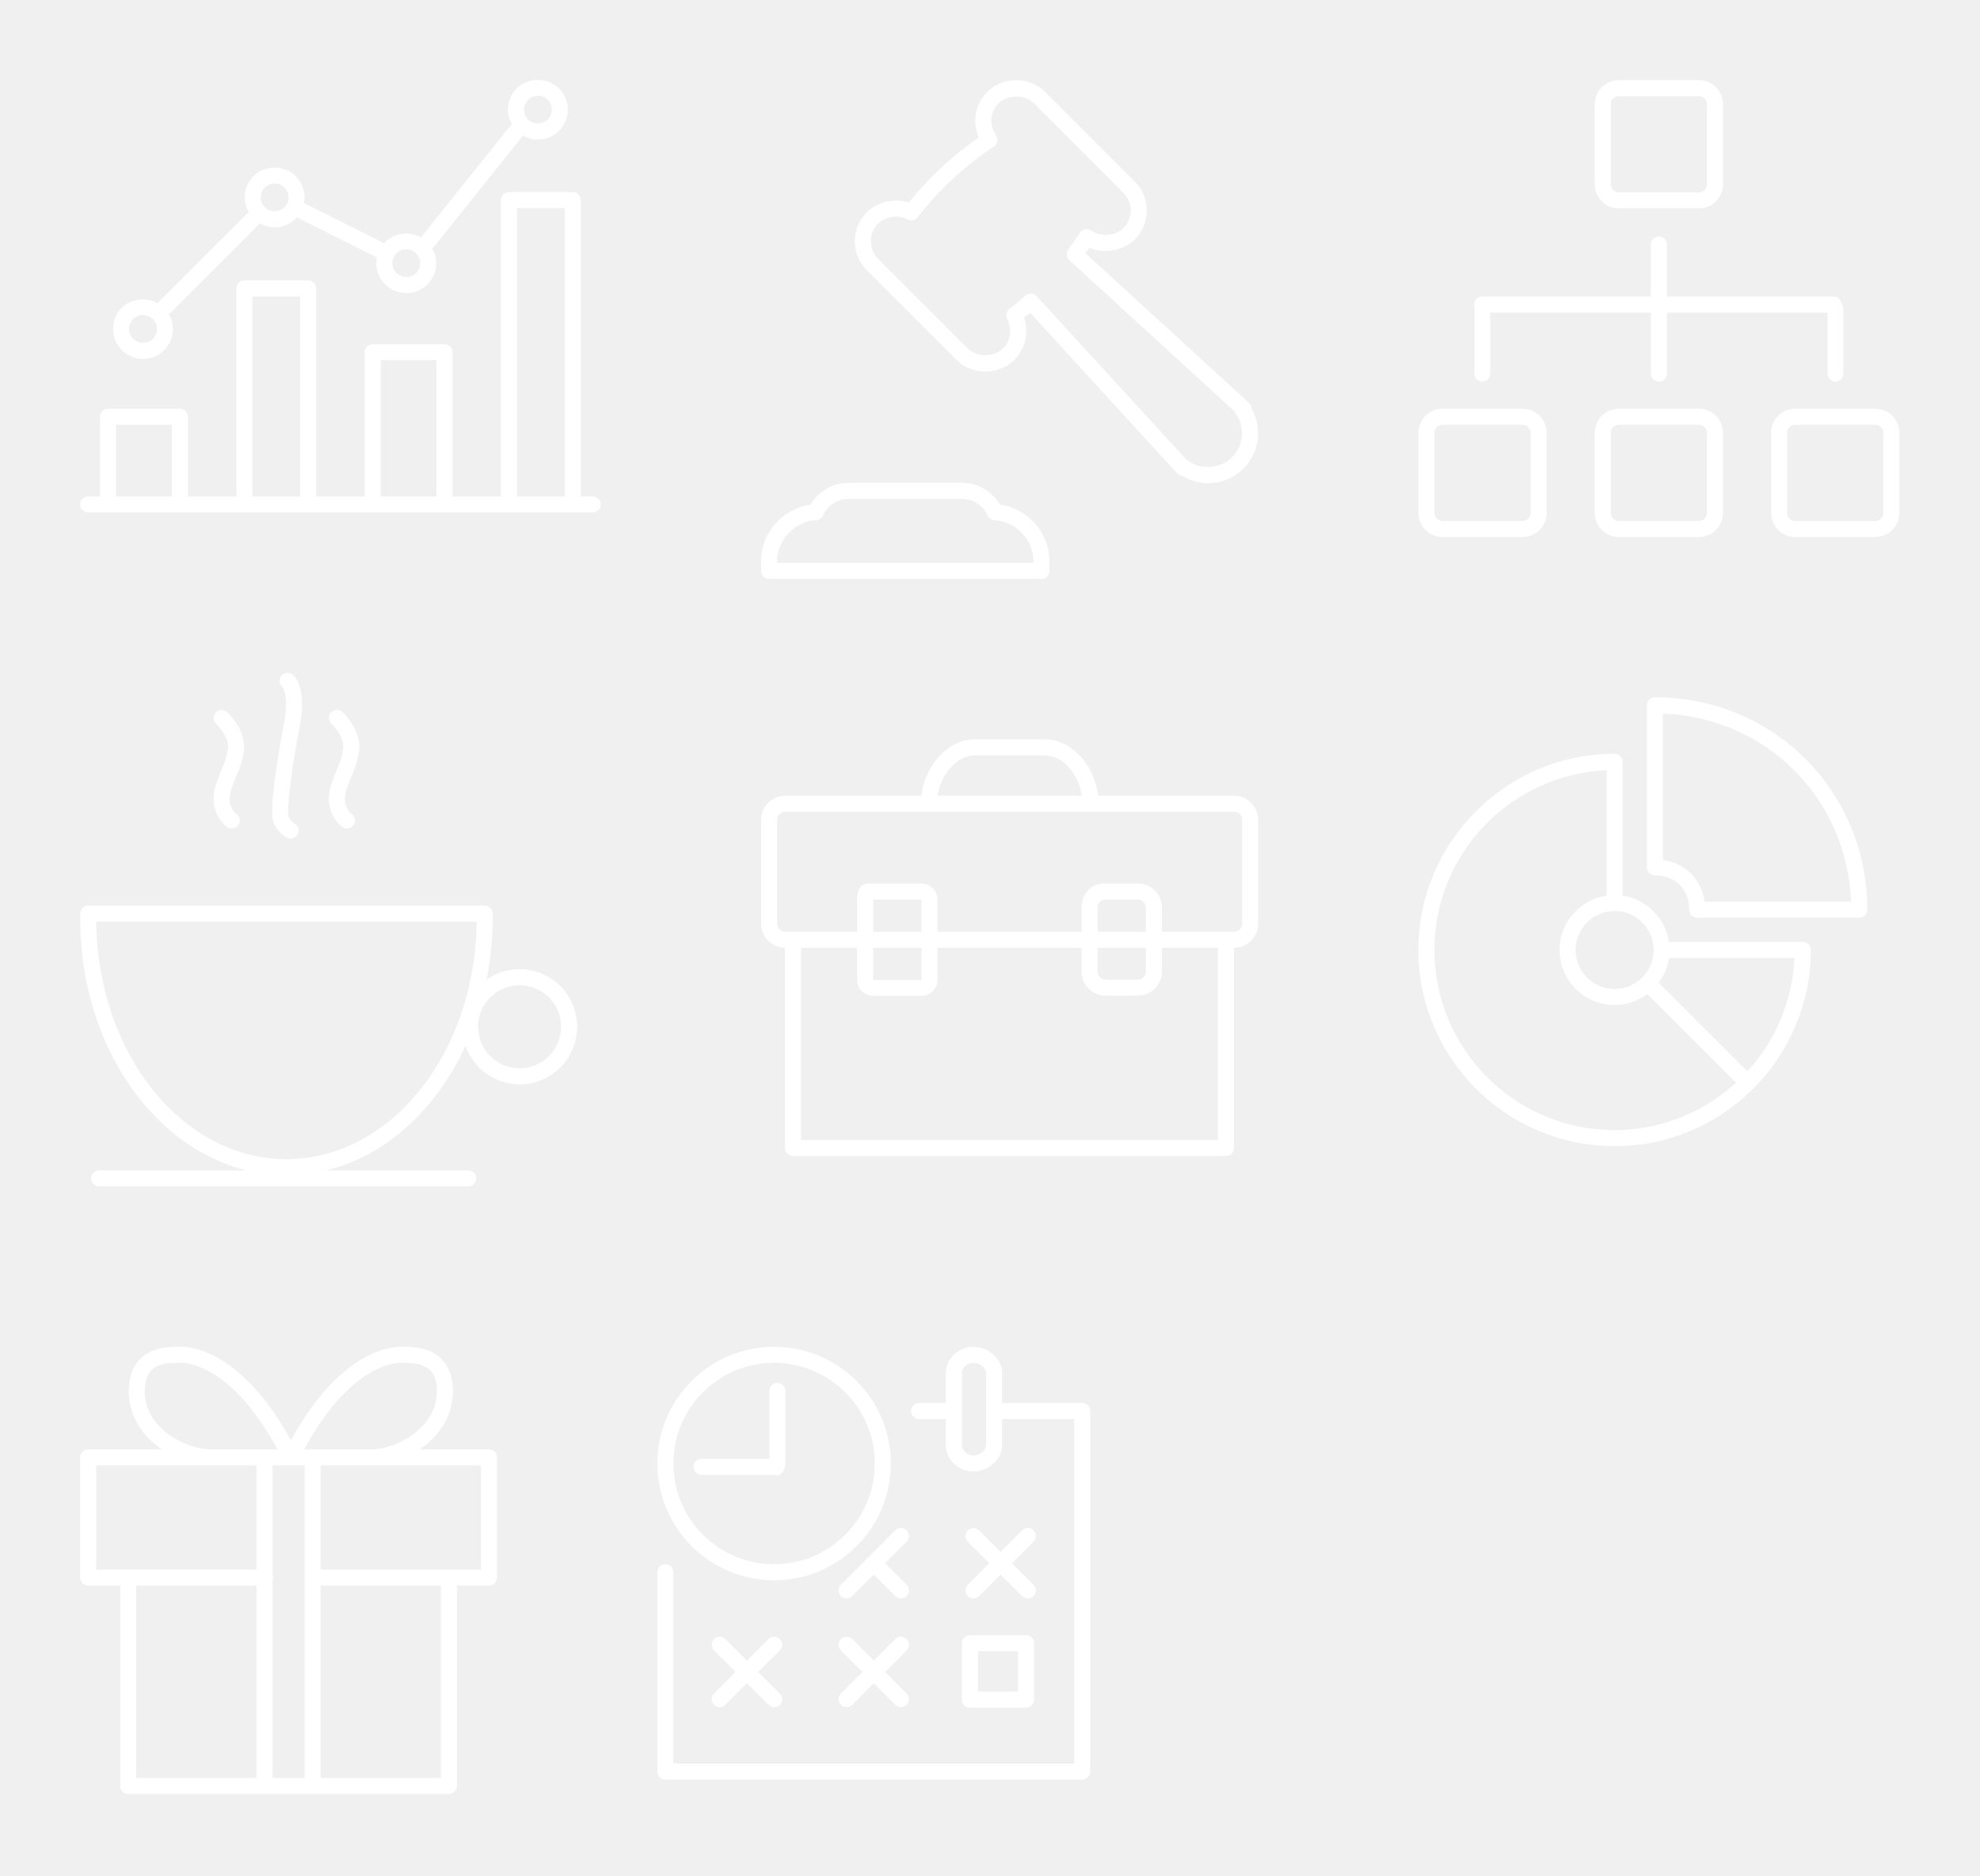
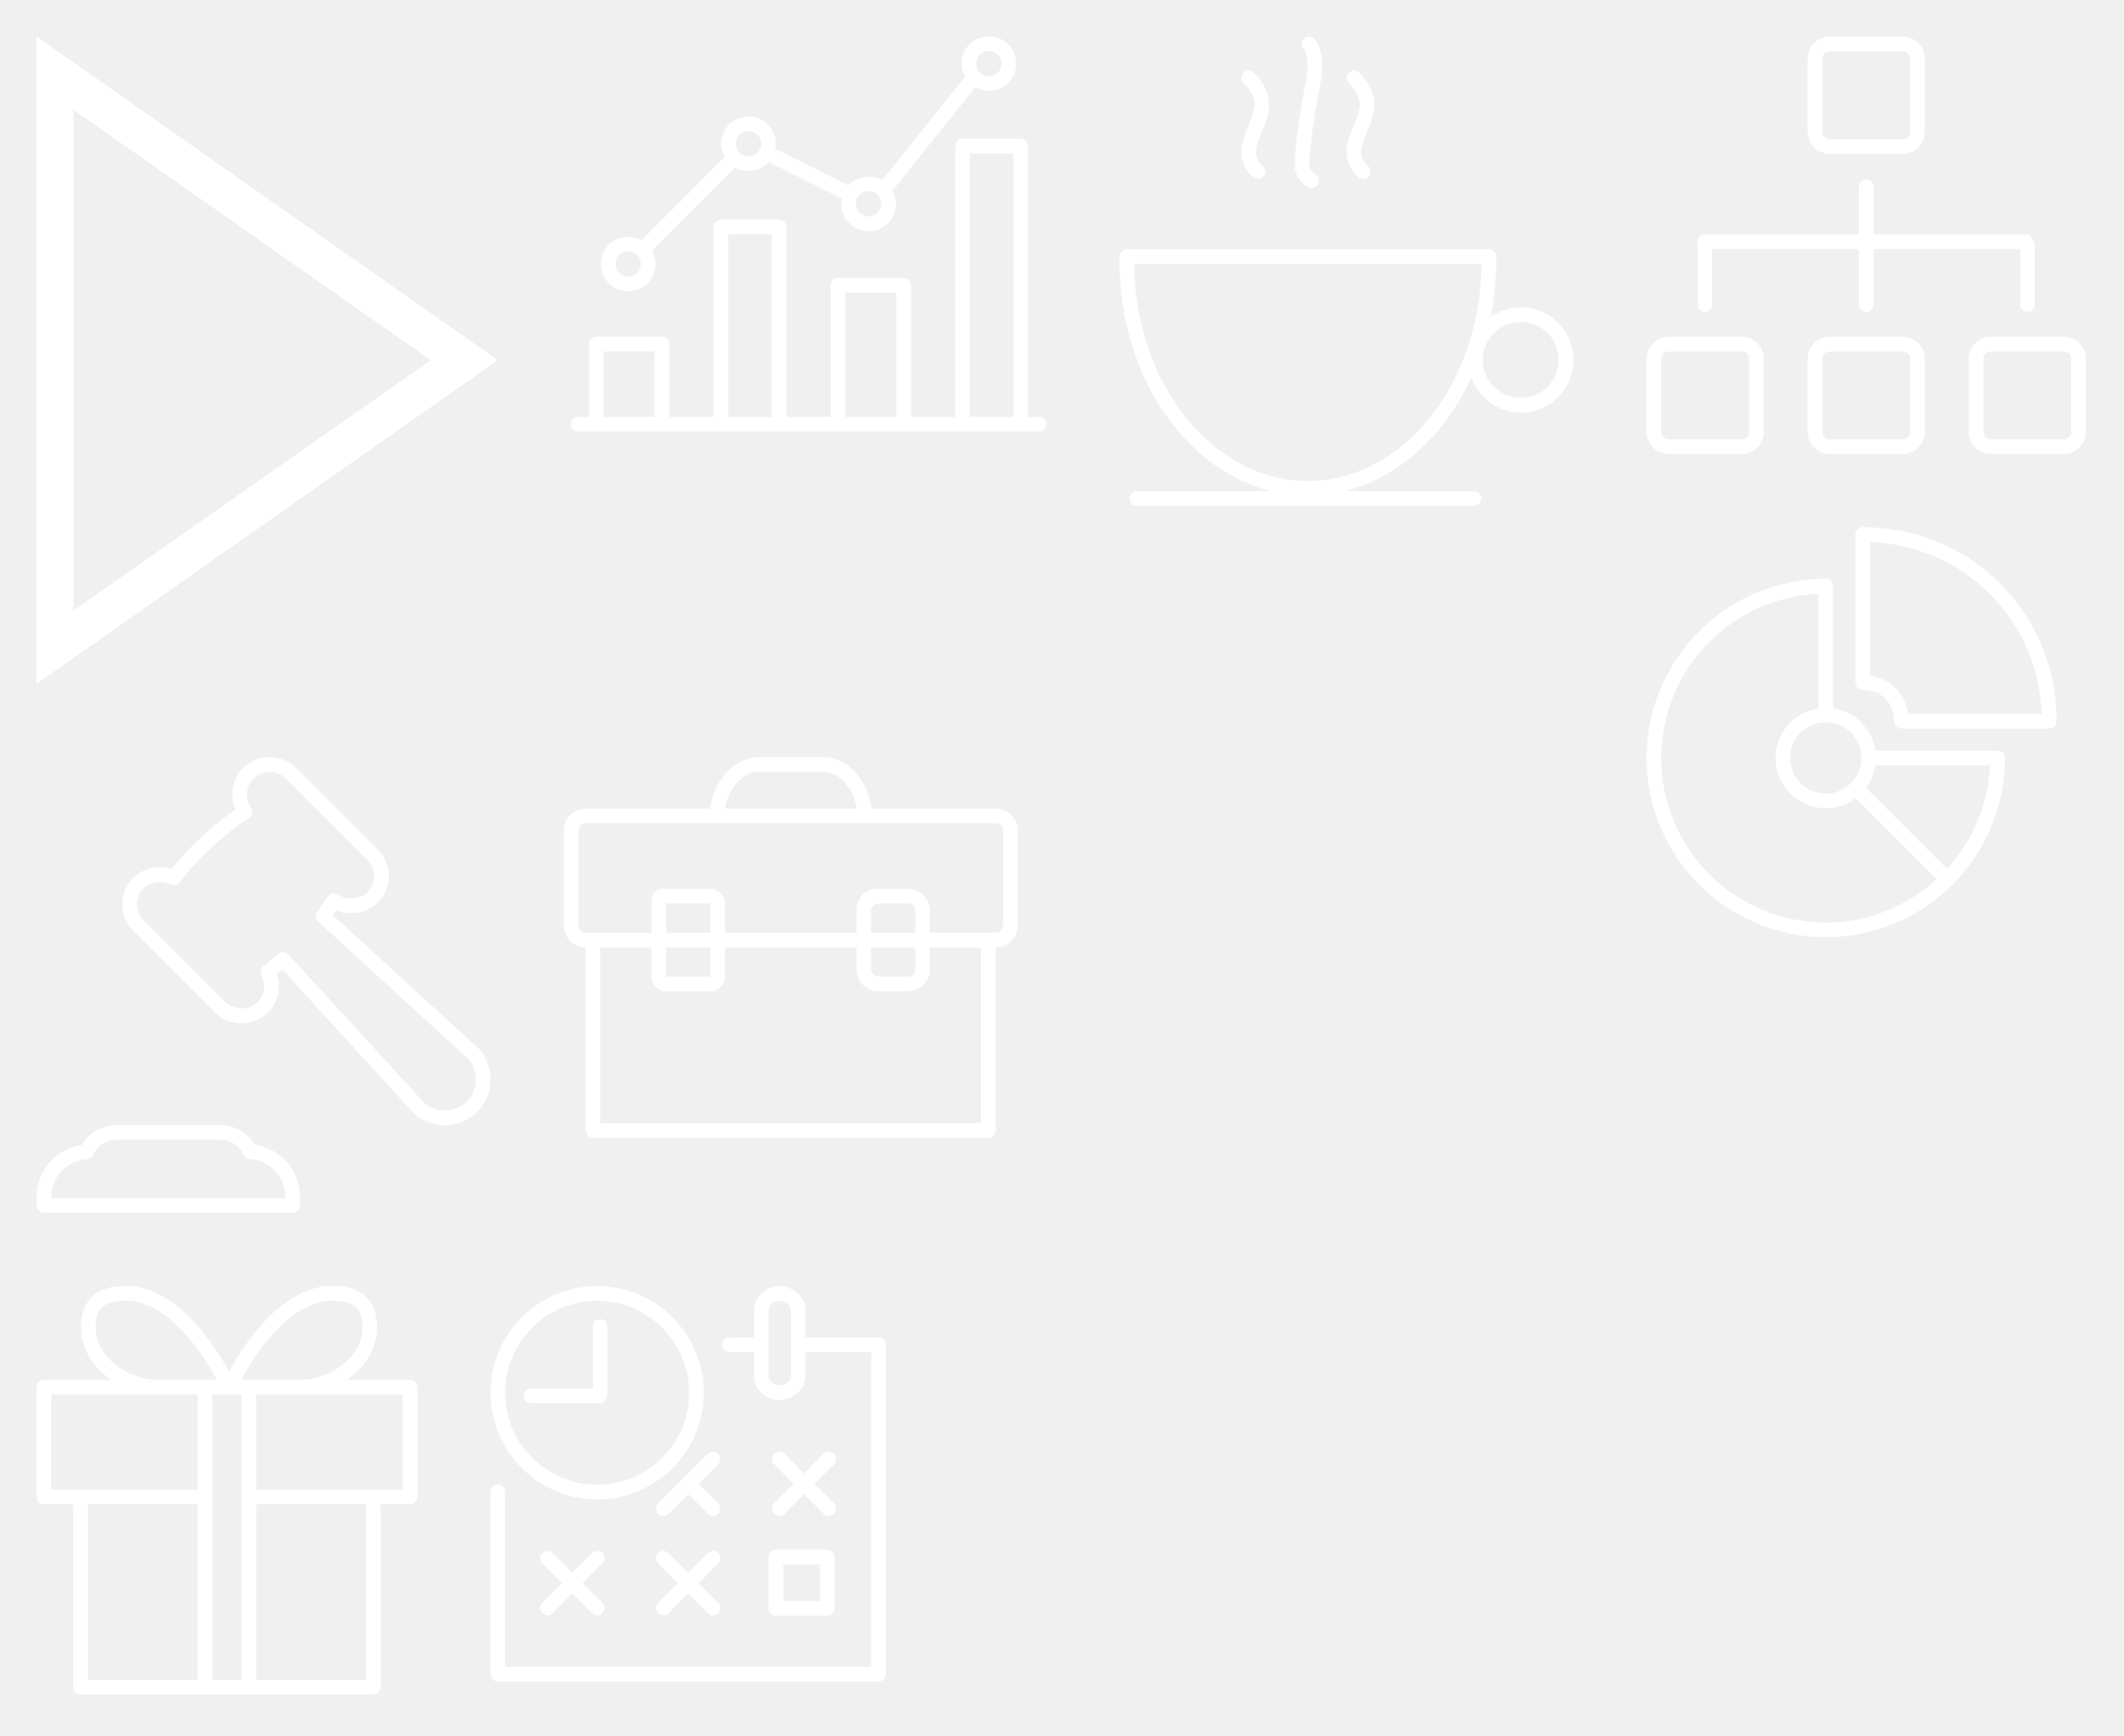
- <svg xmlns="http://www.w3.org/2000/svg" width="247" height="234" viewBox="0 0 247 234">
-   <view id="svg-why--why-01" viewBox="84.94 82.25 82 71.97" />
-   <svg preserveAspectRatio="xMidYMid" width="82" height="71.97" viewBox="-10 -10 82 71.97" x="84.94" y="82.25">
+ <svg xmlns="http://www.w3.org/2000/svg" width="290" height="237" viewBox="0 0 290 237">
+   <view id="svg-why--slider-arrow" viewBox="0 0 72.97 98.41" />
+   <svg preserveAspectRatio="xMidYMid" width="72.97" height="98.41" viewBox="-5 -5 72.97 98.41">
    <defs>
      <style>.acls-1{fill:#fff;fill-rule:evenodd}</style>
    </defs>
-     <path d="M59.012 26h-.015v24.98a1 1 0 0 1-1 1H3.985a1 1 0 0 1-1-1V25.997A3 3 0 0 1 .012 23V10.025c0-1.654 1.346-3 3-3h16.98c.424-3.66 3.244-7.028 6.63-7.028H35.4c3.418 0 6.24 3.343 6.64 7.028H59.01c1.654 0 3 1.346 3 3V23c0 1.654-1.346 3-3 3zM4.985 49.98h52.012V26h-6.99v2.972c0 1.654-1.347 3-3 3H42.98c-1.655 0-3-1.346-3-3V26h-17.97v4.003c0 1.103-.9 2-2 2h-6.026c-1.103 0-2-.897-2-2V26h-7v23.98zM41.982 24h6.024v-3.016a1 1 0 0 0-1-1h-4.024a1 1 0 0 0-1 1V24zm0 2v2.972a1 1 0 0 0 1 1h4.024a1 1 0 0 0 1-1V26h-6.024zm-27.996 0v4.003h6.026V26h-6.026zm6.025-2v-4.016h-6.024V24h6.025zM35.4 1.996h-8.777c-2.257 0-4.204 2.453-4.603 5.028h17.994c-.367-2.606-2.29-5.028-4.614-5.028zm24.612 8.028a1 1 0 0 0-1-1h-56a1 1 0 0 0-1 1V23a1 1 0 0 0 1 1h8.973v-4.016c0-1.103.367-2 1.47-2h6.556c1.103 0 2 .897 2 2V24h17.972v-3.016c0-1.654 1.158-3 2.812-3h4.212c1.654 0 3 1.346 3 3V24h9.006a1 1 0 0 0 1-1V10.025z" class="acls-1" />
+     <path d="M.005 88.39V-.01l62.98 44.2L.004 88.392zM5.02 78.4l48.82-34.207L5.02 9.986V78.4z" class="acls-1" />
  </svg>
-   <view id="svg-why--why-02" viewBox="84.94 0 82 82.25" />
-   <svg preserveAspectRatio="xMidYMid" width="82" height="82.25" viewBox="-10 -10 82 82.25" x="84.94">
+   <view id="svg-why--why-01" viewBox="72 98.41 72 61.97" />
+   <svg preserveAspectRatio="xMidYMid" width="72" height="61.97" viewBox="-5 -5 72 61.97" x="72" y="98.41">
    <defs>
      <style>.bcls-1{fill:#fff;fill-rule:evenodd}</style>
    </defs>
-     <path d="M60.176 48.454a6.185 6.185 0 0 1-4.405 1.824 6.162 6.162 0 0 1-3.208-.89.996.996 0 0 1-.603-.302l-.807-.848-17.588-19.22c-.25.215-.502.424-.754.628.18.53.273 1.087.273 1.65 0 1.362-.53 2.643-1.494 3.606-.924.923-2.237 1.453-3.606 1.453-1.367 0-2.68-.53-3.606-1.455L13.185 23.706a5.104 5.104 0 0 1 0-7.21c1.31-1.315 3.463-1.81 5.246-1.22a41.08 41.08 0 0 1 2.982-3.324 41.4 41.4 0 0 1 5.754-4.804 5.07 5.07 0 0 1 1.052-5.684C29.143.54 30.458.008 31.825.008c1.365 0 2.68.53 3.603 1.452l11.194 11.196a5.062 5.062 0 0 1 1.492 3.605 5.07 5.07 0 0 1-1.492 3.61c-1.416 1.414-3.822 1.846-5.682 1.04-.155.227-.313.452-.475.677L60.84 40.235a1 1 0 0 1 .324.694A6.19 6.19 0 0 1 62 44.05a6.18 6.18 0 0 1-1.824 4.404zm-.93-6.814a1.015 1.015 0 0 1-.133-.275L38.45 22.455a1 1 0 0 1-.12-1.343 35.05 35.05 0 0 0 1.453-2.07 1.002 1.002 0 0 1 1.426-.265c1.13.82 3.006.67 3.998-.322a3.084 3.084 0 0 0 .906-2.194c0-.828-.322-1.606-.906-2.19L34.015 2.875c-1.105-1.1-3.28-1.1-4.383.003a3.118 3.118 0 0 0-.323 4c.16.22.22.5.17.77a.997.997 0 0 1-.44.655c-2.127 1.376-4.276 3.126-6.214 5.063a39.57 39.57 0 0 0-3.292 3.74.997.997 0 0 1-1.267.267c-1.13-.612-2.76-.374-3.667.537a3.1 3.1 0 0 0 0 4.382l11.192 11.194c1.105 1.106 3.28 1.105 4.382 0 .587-.584.91-1.362.91-2.19 0-.52-.13-1.03-.374-1.48a1 1 0 0 1 .265-1.265 39.603 39.603 0 0 0 2.004-1.67 1 1 0 0 1 1.402.07l18.72 20.436c.083.03.162.07.236.123 1.624 1.15 4.004.95 5.424-.47A4.197 4.197 0 0 0 60 44.05c0-.87-.26-1.702-.753-2.41zM29.805 52.962a7.188 7.188 0 0 1 6.174 7.11v1.16a1 1 0 0 1-1 1H1a1 1 0 0 1-1-1v-1.16a7.19 7.19 0 0 1 6.175-7.11 5.493 5.493 0 0 1 4.733-2.718h14.16a5.498 5.498 0 0 1 4.736 2.718zM7.728 54.31a1 1 0 0 1-.855.59A5.187 5.187 0 0 0 2 60.073v.158h31.978v-.157c0-2.74-2.14-5.01-4.873-5.173a.996.996 0 0 1-.854-.59 3.493 3.493 0 0 0-3.18-2.066H10.907c-1.37 0-2.62.81-3.18 2.066z" class="bcls-1" />
+     <path d="M59.012 26h-.015v24.98a1 1 0 0 1-1 1H3.985a1 1 0 0 1-1-1V25.997A3 3 0 0 1 .012 23V10.025c0-1.654 1.346-3 3-3h16.98c.424-3.66 3.244-7.028 6.63-7.028H35.4c3.418 0 6.24 3.343 6.64 7.028H59.01c1.654 0 3 1.346 3 3V23c0 1.654-1.346 3-3 3zM4.985 49.98h52.012V26h-6.99v2.972c0 1.654-1.347 3-3 3H42.98c-1.655 0-3-1.346-3-3V26h-17.97v4.003c0 1.103-.9 2-2 2h-6.026c-1.103 0-2-.897-2-2V26h-7v23.98zM41.982 24h6.024v-3.016a1 1 0 0 0-1-1h-4.024a1 1 0 0 0-1 1V24zm0 2v2.972a1 1 0 0 0 1 1h4.024a1 1 0 0 0 1-1V26h-6.024zm-27.996 0v4.003h6.026V26h-6.026zm6.025-2v-4.016h-6.024V24h6.025zM35.4 1.996h-8.777c-2.257 0-4.204 2.453-4.603 5.028h17.994c-.367-2.606-2.29-5.028-4.614-5.028zm24.612 8.028a1 1 0 0 0-1-1h-56a1 1 0 0 0-1 1V23a1 1 0 0 0 1 1h8.973v-4.016c0-1.103.367-2 1.47-2h6.556c1.103 0 2 .897 2 2V24h17.972v-3.016c0-1.654 1.158-3 2.812-3h4.212c1.654 0 3 1.346 3 3V24h9.006a1 1 0 0 0 1-1V10.025z" class="bcls-1" />
  </svg>
-   <view id="svg-why--why-03" viewBox="0 73.94 82 84.09" />
-   <svg preserveAspectRatio="xMidYMid" width="82" height="84.09" viewBox="-10 -10 82 84.09" y="73.94">
+   <view id="svg-why--why-02" viewBox="0 98.41 72 72.25" />
+   <svg preserveAspectRatio="xMidYMid" width="72" height="72.25" viewBox="-5 -5 72 72.25" y="98.41">
    <defs>
      <style>.ccls-1{fill:#fff;fill-rule:evenodd}</style>
    </defs>
-     <path d="M54.817 51.346c-3.12 0-5.756-2.012-6.745-4.798-3.65 7.933-9.934 13.72-17.36 15.53h17.694a1 1 0 0 1 0 2H2.376a1 1 0 0 1 0-2H20.75C8.94 59.196 0 46.262 0 30.61c0-.13.003-.26.007-.388l.005-.202a1 1 0 0 1 1-.982h49.44a1 1 0 0 1 1 .976l.005.178c.004.14.008.278.008.42 0 2.65-.276 5.217-.76 7.677a7.133 7.133 0 0 1 4.112-1.31A7.19 7.19 0 0 1 62 44.163a7.19 7.19 0 0 1-7.183 7.183zM2.002 31.038c.18 16.488 10.756 29.644 23.73 29.644 12.975 0 23.55-13.156 23.73-29.644H2.003zm52.815 7.942a5.19 5.19 0 0 0-5.184 5.183 5.19 5.19 0 0 0 5.184 5.183A5.19 5.19 0 0 0 60 44.163a5.19 5.19 0 0 0-5.183-5.183zm-20.81-26.47c-.194.455-.435 1.02-.8 2.11-.65 1.94.527 2.892.664 2.995a1 1 0 0 1-.595 1.808.985.985 0 0 1-.57-.183c-.882-.623-2.31-2.524-1.394-5.256.392-1.165.66-1.797.858-2.26.268-.628.403-.943.623-2.12.3-1.586-1.396-3.193-1.413-3.21a1 1 0 1 1 1.352-1.472c.103.094 2.533 2.36 2.027 5.052-.26 1.39-.455 1.846-.75 2.536zm-8.035 5.353c.105.47.596.846.776.95.475.277.643.885.372 1.362a1 1 0 0 1-1.35.382c-.147-.08-1.434-.833-1.75-2.26-.353-1.59.61-7.95 1.37-11.75.747-3.74-.16-4.796-.17-4.806-.423-.353-.456-.96-.102-1.385.353-.426 1.008-.458 1.433-.105.307.255 1.783 1.775.8 6.69-.998 4.99-1.57 10.055-1.378 10.923zm-6.34-5.353c-.193.455-.434 1.02-.8 2.11-.65 1.94.53 2.892.666 2.995a1 1 0 0 1-.595 1.808.99.99 0 0 1-.57-.183c-.883-.623-2.31-2.524-1.396-5.256.39-1.165.66-1.797.857-2.26.268-.628.403-.943.623-2.12.3-1.586-1.397-3.193-1.414-3.21a1 1 0 1 1 1.352-1.472c.104.094 2.534 2.36 2.028 5.052-.26 1.39-.455 1.846-.75 2.536z" class="ccls-1" />
+     <path d="M60.176 48.454a6.185 6.185 0 0 1-4.405 1.824 6.162 6.162 0 0 1-3.208-.89.996.996 0 0 1-.603-.302l-.807-.848-17.588-19.22c-.25.215-.502.424-.754.628.18.53.273 1.087.273 1.65 0 1.362-.53 2.643-1.494 3.606-.924.923-2.237 1.453-3.606 1.453-1.367 0-2.68-.53-3.606-1.455L13.185 23.706a5.104 5.104 0 0 1 0-7.21c1.31-1.315 3.463-1.81 5.246-1.22a41.08 41.08 0 0 1 2.982-3.324 41.4 41.4 0 0 1 5.754-4.804 5.07 5.07 0 0 1 1.052-5.684C29.143.54 30.458.008 31.825.008c1.365 0 2.68.53 3.603 1.452l11.194 11.196a5.062 5.062 0 0 1 1.492 3.605 5.07 5.07 0 0 1-1.492 3.61c-1.416 1.414-3.822 1.846-5.682 1.04-.155.227-.313.452-.475.677L60.84 40.235a1 1 0 0 1 .324.694A6.19 6.19 0 0 1 62 44.05a6.18 6.18 0 0 1-1.824 4.404zm-.93-6.814a1.015 1.015 0 0 1-.133-.275L38.45 22.455a1 1 0 0 1-.12-1.343 35.05 35.05 0 0 0 1.453-2.07 1.002 1.002 0 0 1 1.426-.265c1.13.82 3.006.67 3.998-.322a3.084 3.084 0 0 0 .906-2.194c0-.828-.322-1.606-.906-2.19L34.015 2.875c-1.105-1.1-3.28-1.1-4.383.003a3.118 3.118 0 0 0-.323 4c.16.22.22.5.17.77a.997.997 0 0 1-.44.655c-2.127 1.376-4.276 3.126-6.214 5.063a39.57 39.57 0 0 0-3.292 3.74.997.997 0 0 1-1.267.267c-1.13-.612-2.76-.374-3.667.537a3.1 3.1 0 0 0 0 4.382l11.192 11.194c1.105 1.106 3.28 1.105 4.382 0 .587-.584.91-1.362.91-2.19 0-.52-.13-1.03-.374-1.48a1 1 0 0 1 .265-1.265 39.603 39.603 0 0 0 2.004-1.67 1 1 0 0 1 1.402.07l18.72 20.436c.083.03.162.07.236.123 1.624 1.15 4.004.95 5.424-.47A4.197 4.197 0 0 0 60 44.05c0-.87-.26-1.702-.753-2.41zM29.805 52.962a7.188 7.188 0 0 1 6.174 7.11v1.16a1 1 0 0 1-1 1H1a1 1 0 0 1-1-1v-1.16a7.19 7.19 0 0 1 6.175-7.11 5.493 5.493 0 0 1 4.733-2.718h14.16a5.498 5.498 0 0 1 4.736 2.718zM7.728 54.31a1 1 0 0 1-.855.59A5.187 5.187 0 0 0 2 60.073v.158h31.978v-.157c0-2.74-2.14-5.01-4.873-5.173a.996.996 0 0 1-.854-.59 3.493 3.493 0 0 0-3.18-2.066H10.907c-1.37 0-2.62.81-3.18 2.066z" class="ccls-1" />
  </svg>
-   <view id="svg-why--why-04" viewBox="0 0 84.94 73.94" />
-   <svg preserveAspectRatio="xMidYMid" width="84.94" height="73.94" viewBox="-10 -10 84.94 73.94">
+   <view id="svg-why--why-03" viewBox="147.91 0 72 74.09" />
+   <svg preserveAspectRatio="xMidYMid" width="72" height="74.09" viewBox="-5 -5 72 74.09" x="147.91">
    <defs>
      <style>.dcls-1{fill:#fff;fill-rule:evenodd}</style>
    </defs>
-     <path d="M63.943 53.94H.995a1 1 0 0 1 0-2H2.48v-9.947a1 1 0 0 1 1-1h8.962a1 1 0 0 1 1 1v9.947h6.044V25.99a1 1 0 0 1 1-1h7.96a1 1 0 0 1 1 1v25.95h6.045V33.95a1 1 0 0 1 1-1.002h8.962a1 1 0 0 1 1 1V51.94h6.044V14.958a1 1 0 0 1 1-1h7.96a1 1 0 0 1 1 1V51.94h1.487a1 1 0 0 1 0 2zm-52.5-10.947H4.48v8.947h6.962v-8.947zM27.446 26.99h-5.96v24.95h5.96V26.99zm17.005 7.958h-6.96V51.94h6.96V34.948zm16.005-18.99h-5.96V51.94h5.96V15.958zM57.1 7.414c-.674 0-1.314-.19-1.88-.523-.027.05-.04.103-.076.148L44.196 20.723a.967.967 0 0 1-.3.237 3.697 3.697 0 0 1-.575 4.517 3.712 3.712 0 0 1-2.64 1.095 3.736 3.736 0 0 1-3.667-4.452l-9.996-4.998c-.042.047-.072.1-.117.144a3.714 3.714 0 0 1-2.642 1.096 3.7 3.7 0 0 1-1.878-.523c-.044.08-.084.16-.152.228L11.28 29.015c-.067.068-.15.108-.228.152a3.71 3.71 0 0 1 .522 1.878 3.71 3.71 0 0 1-1.095 2.642 3.712 3.712 0 0 1-2.643 1.095c-.998 0-1.936-.39-2.642-1.095a3.74 3.74 0 0 1 0-5.284c1.18-1.182 3.093-1.36 4.513-.563.045-.084.088-.168.16-.24l10.946-10.946c.068-.068.15-.108.23-.152-.834-1.43-.653-3.295.572-4.52 1.41-1.413 3.875-1.412 5.285 0 .91.91 1.252 2.18 1.024 3.357l9.995 4.997c.04-.046.072-.1.117-.144 1.182-1.183 3.096-1.36 4.517-.562.028-.05.042-.108.08-.156L53.585 5.79a.97.97 0 0 1 .295-.25c-.827-1.428-.643-3.284.578-4.505 1.41-1.413 3.876-1.412 5.285 0a3.74 3.74 0 0 1 0 5.284A3.712 3.712 0 0 1 57.1 7.413zM9.065 29.817a1.722 1.722 0 0 0-1.227-.508c-.465 0-.9.18-1.23.507a1.74 1.74 0 0 0 0 2.457 1.73 1.73 0 0 0 1.23.508c.463 0 .9-.18 1.227-.51.328-.327.51-.763.51-1.227 0-.464-.182-.9-.51-1.228zm16.42-16.42a1.723 1.723 0 0 0-1.226-.51 1.74 1.74 0 0 0-1.23 2.965c.656.657 1.8.657 2.456 0a1.74 1.74 0 0 0 0-2.456zm16.422 8.21a1.72 1.72 0 0 0-1.227-.51 1.737 1.737 0 0 0-1.23 2.965c.658.658 1.8.657 2.457 0 .328-.327.508-.764.508-1.227 0-.464-.18-.9-.508-1.228zM58.327 2.45a1.72 1.72 0 0 0-1.226-.51 1.74 1.74 0 0 0-1.23 2.965c.658.656 1.8.657 2.458 0a1.74 1.74 0 0 0 0-2.456z" class="dcls-1" />
+     <path d="M54.817 51.346c-3.12 0-5.756-2.012-6.745-4.798-3.65 7.933-9.934 13.72-17.36 15.53h17.694a1 1 0 0 1 0 2H2.376a1 1 0 0 1 0-2H20.75C8.94 59.196 0 46.262 0 30.61c0-.13.003-.26.007-.388l.005-.202a1 1 0 0 1 1-.982h49.44a1 1 0 0 1 1 .976l.005.178c.004.14.008.278.008.42 0 2.65-.276 5.217-.76 7.677a7.133 7.133 0 0 1 4.112-1.31A7.19 7.19 0 0 1 62 44.163a7.19 7.19 0 0 1-7.183 7.183zM2.002 31.038c.18 16.488 10.756 29.644 23.73 29.644 12.975 0 23.55-13.156 23.73-29.644H2.003zm52.815 7.942a5.19 5.19 0 0 0-5.184 5.183 5.19 5.19 0 0 0 5.184 5.183A5.19 5.19 0 0 0 60 44.163a5.19 5.19 0 0 0-5.183-5.183zm-20.81-26.47c-.194.455-.435 1.02-.8 2.11-.65 1.94.527 2.892.664 2.995a1 1 0 0 1-.595 1.808.985.985 0 0 1-.57-.183c-.882-.623-2.31-2.524-1.394-5.256.392-1.165.66-1.797.858-2.26.268-.628.403-.943.623-2.12.3-1.586-1.396-3.193-1.413-3.21a1 1 0 1 1 1.352-1.472c.103.094 2.533 2.36 2.027 5.052-.26 1.39-.455 1.846-.75 2.536zm-8.035 5.353c.105.47.596.846.776.95.475.277.643.885.372 1.362a1 1 0 0 1-1.35.382c-.147-.08-1.434-.833-1.75-2.26-.353-1.59.61-7.95 1.37-11.75.747-3.74-.16-4.796-.17-4.806-.423-.353-.456-.96-.102-1.385.353-.426 1.008-.458 1.433-.105.307.255 1.783 1.775.8 6.69-.998 4.99-1.57 10.055-1.378 10.923zm-6.34-5.353c-.193.455-.434 1.02-.8 2.11-.65 1.94.53 2.892.666 2.995a1 1 0 0 1-.595 1.808.99.99 0 0 1-.57-.183c-.883-.623-2.31-2.524-1.396-5.256.39-1.165.66-1.797.857-2.26.268-.628.403-.943.623-2.12.3-1.586-1.397-3.193-1.414-3.21a1 1 0 1 1 1.352-1.472c.104.094 2.534 2.36 2.028 5.052-.26 1.39-.455 1.846-.75 2.536z" class="dcls-1" />
  </svg>
-   <view id="svg-why--why-05" viewBox="166.94 77 76 76" />
-   <svg preserveAspectRatio="xMidYMid" width="76" height="76" viewBox="-10 -10 76 76" x="166.94" y="77">
+   <view id="svg-why--why-04" viewBox="72.97 0 74.94 63.94" />
+   <svg preserveAspectRatio="xMidYMid" width="74.94" height="63.94" viewBox="-5 -5 74.94 63.94" x="72.97">
    <defs>
      <style>.ecls-1{fill:#fff;fill-rule:evenodd}</style>
    </defs>
-     <path d="M55 27.493H34.784a1 1 0 0 1-1-1c0-2.545-1.736-4.282-4.28-4.282a1 1 0 0 1-1-1V1a1 1 0 0 1 1-1C44.3 0 56 11.7 56 26.493a1 1 0 0 1-1 1zM30.505 2.02v18.267c2.847.433 4.77 2.357 5.204 5.206h18.27C53.464 12.597 43.4 2.533 30.505 2.02zm.74 28.5h16.71a1 1 0 0 1 1 1c0 6.72-2.725 12.815-7.124 17.243-.018.02-.025.048-.046.068-.02.02-.047.028-.068.046C37.29 53.276 31.198 56 24.478 56 10.98 56-.003 45.02-.003 31.52 0 18.025 10.98 7.044 24.48 7.044a1 1 0 0 1 1 1v16.702a6.856 6.856 0 0 1 5.767 5.776zm15.66 2H31.263a6.88 6.88 0 0 1-1.29 3.082l11.065 11.066a22.37 22.37 0 0 0 5.87-14.147zM23.477 9.095C11.55 9.624 2 19.464 2 31.52 2 43.917 12.08 54 24.476 54c5.838 0 11.146-2.256 15.146-5.918L28.557 37.016c-1.144.852-2.547 1.374-4.08 1.374a6.876 6.876 0 0 1-6.87-6.87c0-3.444 2.558-6.278 5.87-6.767V9.093zm1 17.558a4.874 4.874 0 0 0-4.868 4.87 4.874 4.874 0 0 0 4.87 4.868 4.874 4.874 0 0 0 4.868-4.87 4.874 4.874 0 0 0-4.87-4.868z" class="ecls-1" />
+     <path d="M63.943 53.94H.995a1 1 0 0 1 0-2H2.48v-9.947a1 1 0 0 1 1-1h8.962a1 1 0 0 1 1 1v9.947h6.044V25.99a1 1 0 0 1 1-1h7.96a1 1 0 0 1 1 1v25.95h6.045V33.95a1 1 0 0 1 1-1.002h8.962a1 1 0 0 1 1 1V51.94h6.044V14.958a1 1 0 0 1 1-1h7.96a1 1 0 0 1 1 1V51.94h1.487a1 1 0 0 1 0 2zm-52.5-10.947H4.48v8.947h6.962v-8.947zM27.446 26.99h-5.96v24.95h5.96V26.99zm17.005 7.958h-6.96V51.94h6.96V34.948zm16.005-18.99h-5.96V51.94h5.96V15.958zM57.1 7.414c-.674 0-1.314-.19-1.88-.523-.027.05-.04.103-.076.148L44.196 20.723a.967.967 0 0 1-.3.237 3.697 3.697 0 0 1-.575 4.517 3.712 3.712 0 0 1-2.64 1.095 3.736 3.736 0 0 1-3.667-4.452l-9.996-4.998c-.042.047-.072.1-.117.144a3.714 3.714 0 0 1-2.642 1.096 3.7 3.7 0 0 1-1.878-.523c-.044.08-.084.16-.152.228L11.28 29.015c-.067.068-.15.108-.228.152a3.71 3.71 0 0 1 .522 1.878 3.71 3.71 0 0 1-1.095 2.642 3.712 3.712 0 0 1-2.643 1.095c-.998 0-1.936-.39-2.642-1.095a3.74 3.74 0 0 1 0-5.284c1.18-1.182 3.093-1.36 4.513-.563.045-.084.088-.168.16-.24l10.946-10.946c.068-.068.15-.108.23-.152-.834-1.43-.653-3.295.572-4.52 1.41-1.413 3.875-1.412 5.285 0 .91.91 1.252 2.18 1.024 3.357l9.995 4.997c.04-.046.072-.1.117-.144 1.182-1.183 3.096-1.36 4.517-.562.028-.05.042-.108.08-.156L53.585 5.79a.97.97 0 0 1 .295-.25c-.827-1.428-.643-3.284.578-4.505 1.41-1.413 3.876-1.412 5.285 0a3.74 3.74 0 0 1 0 5.284A3.712 3.712 0 0 1 57.1 7.413zM9.065 29.817a1.722 1.722 0 0 0-1.227-.508c-.465 0-.9.18-1.23.507a1.74 1.74 0 0 0 0 2.457 1.73 1.73 0 0 0 1.23.508c.463 0 .9-.18 1.227-.51.328-.327.51-.763.51-1.227 0-.464-.182-.9-.51-1.228zm16.42-16.42a1.723 1.723 0 0 0-1.226-.51 1.74 1.74 0 0 0-1.23 2.965c.656.657 1.8.657 2.456 0a1.74 1.74 0 0 0 0-2.456zm16.422 8.21a1.72 1.72 0 0 0-1.227-.51 1.737 1.737 0 0 0-1.23 2.965c.658.658 1.8.657 2.457 0 .328-.327.508-.764.508-1.227 0-.464-.18-.9-.508-1.228zM58.327 2.45a1.72 1.72 0 0 0-1.226-.51 1.74 1.74 0 0 0-1.23 2.965c.658.656 1.8.657 2.458 0a1.74 1.74 0 0 0 0-2.456z" class="ecls-1" />
  </svg>
-   <view id="svg-why--why-06" viewBox="72 158.03 74 74" />
-   <svg preserveAspectRatio="xMidYMid" width="74" height="74" viewBox="-10 -10 74 74" x="72" y="158.03">
+   <view id="svg-why--why-05" viewBox="219.91 67 66 66" />
+   <svg preserveAspectRatio="xMidYMid" width="66" height="66" viewBox="-5 -5 66 66" x="219.91" y="67">
    <defs>
      <style>.fcls-1{fill:#fff;fill-rule:evenodd}</style>
    </defs>
-     <path d="M45.998 45.02h-7.002a1 1 0 0 1-1-1v-7.034a1 1 0 0 1 1-1h7.002a1 1 0 0 1 1 1v7.033a1 1 0 0 1-1 1zm-1-7.034h-5v5.033h5v-5.034zm1.926-6.888a.993.993 0 0 1-.707.293.993.993 0 0 1-.707-.292l-2.685-2.684-2.684 2.684a.993.993 0 0 1-.706.293 1 1 0 0 1-.707-1.707L41.41 27l-2.683-2.685A1 1 0 0 1 40.14 22.9l2.685 2.686L45.51 22.9a1 1 0 0 1 1.414 1.415L44.24 27l2.684 2.684a1 1 0 0 1 0 1.414zM53 54H1a1 1 0 0 1-1-1V28.13a1 1 0 0 1 2 0V52h50V9.01h-8.992v3.293c0 1.798-1.776 3.26-3.574 3.26-1.798 0-3.448-1.462-3.448-3.26V9.01h-3.334a1 1 0 0 1 0-2h3.334V3.26c0-1.798 1.65-3.26 3.448-3.26s3.574 1.462 3.574 3.26v3.75H53a1 1 0 0 1 1 1V53a1 1 0 0 1-1 1zM41.008 3.26c0-.695-.88-1.26-1.574-1.26-.695 0-1.448.565-1.448 1.26v9.043c0 .695.753 1.26 1.448 1.26s1.574-.565 1.574-1.26V3.26zm-9.91 41.404a1 1 0 0 1-1.414 0L27 41.98l-2.685 2.684A1 1 0 0 1 22.9 43.25l2.684-2.684L22.9 37.88a1 1 0 0 1 1.414-1.415L27 39.152l2.684-2.684a1 1 0 0 1 1.414 1.415l-2.684 2.685 2.684 2.684c.39.39.39 1.023 0 1.414zm0-13.566a.996.996 0 0 1-1.414 0L27 28.414l-2.685 2.684a.996.996 0 0 1-1.414 0 1 1 0 0 1 0-1.413l6.784-6.783a1 1 0 0 1 1.414 1.415L28.413 27l2.685 2.684a1 1 0 0 1 0 1.414zM7.075 36.466a1 1 0 0 1 1.414 0l2.684 2.685 2.684-2.684a1 1 0 0 1 1.414 1.415l-2.684 2.685 2.684 2.684a1 1 0 1 1-1.414 1.414l-2.684-2.685-2.685 2.684a.998.998 0 0 1-1.414-1.415l2.683-2.684-2.685-2.684a1 1 0 0 1 0-1.414zm7.49-7.336C6.535 29.13 0 22.597 0 14.565 0 6.535 6.534 0 14.565 0c8.03 0 14.565 6.534 14.565 14.565 0 8.032-6.534 14.565-14.565 14.565zm0-27.13C7.635 2 2 7.637 2 14.565c0 6.93 5.636 12.565 12.565 12.565 6.928 0 12.565-5.636 12.565-12.565C27.13 7.637 21.493 2 14.565 2zm.417 14.064a.574.574 0 0 1-.304-.105c-.04.004-.073.022-.113.022H5.52a1 1 0 0 1 0-2h8.462V5.52a1 1 0 0 1 2 0v9.044c0 .552-.448 1.5-1 1.5z" class="fcls-1" />
+     <path d="M55 27.493H34.784a1 1 0 0 1-1-1c0-2.545-1.736-4.282-4.28-4.282a1 1 0 0 1-1-1V1a1 1 0 0 1 1-1C44.3 0 56 11.7 56 26.493a1 1 0 0 1-1 1zM30.505 2.02v18.267c2.847.433 4.77 2.357 5.204 5.206h18.27C53.464 12.597 43.4 2.533 30.505 2.02zm.74 28.5h16.71a1 1 0 0 1 1 1c0 6.72-2.725 12.815-7.124 17.243-.018.02-.025.048-.046.068-.02.02-.047.028-.068.046C37.29 53.276 31.198 56 24.478 56 10.98 56-.003 45.02-.003 31.52 0 18.025 10.98 7.044 24.48 7.044a1 1 0 0 1 1 1v16.702a6.856 6.856 0 0 1 5.767 5.776zm15.66 2H31.263a6.88 6.88 0 0 1-1.29 3.082l11.065 11.066a22.37 22.37 0 0 0 5.87-14.147zM23.477 9.095C11.55 9.624 2 19.464 2 31.52 2 43.917 12.08 54 24.476 54c5.838 0 11.146-2.256 15.146-5.918L28.557 37.016c-1.144.852-2.547 1.374-4.08 1.374a6.876 6.876 0 0 1-6.87-6.87c0-3.444 2.558-6.278 5.87-6.767V9.093zm1 17.558a4.874 4.874 0 0 0-4.868 4.87 4.874 4.874 0 0 0 4.87 4.868 4.874 4.874 0 0 0 4.868-4.87 4.874 4.874 0 0 0-4.87-4.868z" class="fcls-1" />
  </svg>
-   <view id="svg-why--why-07" viewBox="0 158.03 72 75.81" />
-   <svg preserveAspectRatio="xMidYMid" width="72" height="75.81" viewBox="-10 -10 72 75.81" y="158.03">
+   <view id="svg-why--why-06" viewBox="62 170.66 64 64" />
+   <svg preserveAspectRatio="xMidYMid" width="64" height="64" viewBox="-5 -5 64 64" x="62" y="170.66">
    <defs>
      <style>.gcls-1{fill:#fff;fill-rule:evenodd}</style>
    </defs>
-     <path d="M51 29.794h-4v25a1 1 0 0 1-1 1H6a1 1 0 0 1-1-1v-25H1a1 1 0 0 1-1-1v-15a1 1 0 0 1 1-1h9.192C7.865 11.204 6.06 8.724 6.06 5.57c0-2.967 1.416-4.3 2.604-4.9 1.35-.677 2.87-.675 3.842-.676 1.818 0 7.86.897 13.783 11.687C32.205.92 38.233-.005 40.007-.005c.966-.01 2.536 0 3.887.677 1.19.6 2.605 1.933 2.605 4.9 0 3.155-1.805 5.633-4.133 7.224H51a1 1 0 0 1 1 1v15a1 1 0 0 1-1 1zm-21 24h15v-24H30v24zm-6-25.278c.027.09.056.18.056.28 0 .097-.03.187-.056.277v24.72h4V14.796h-4v13.72zM7 53.794h15v-24H7v24zm-5-39v13h20v-13H2zm10.55-12.8c-.847.007-2.062 0-2.988.465-.645.323-1.502.998-1.502 3.11 0 4.743 5.307 7.224 8.152 7.224h6.643c.05-.007.094-.03.145-.03.05 0 .096.023.145.03h1.472c-5.57-10.234-10.995-10.8-12.066-10.8zM44.5 5.57c0-2.112-.857-2.787-1.502-3.11-.927-.466-2.143-.47-2.945-.466-1.114 0-6.542.566-12.11 10.8h.912c.05-.007.094-.03.145-.03.05 0 .096.023.145.03h7.203c2.845 0 8.152-2.48 8.152-7.224zm5.5 9.225H30v13h20v-13z" class="gcls-1" />
+     <path d="M45.998 45.02h-7.002a1 1 0 0 1-1-1v-7.034a1 1 0 0 1 1-1h7.002a1 1 0 0 1 1 1v7.033a1 1 0 0 1-1 1zm-1-7.034h-5v5.033h5v-5.034zm1.926-6.888a.993.993 0 0 1-.707.293.993.993 0 0 1-.707-.292l-2.685-2.684-2.684 2.684a.993.993 0 0 1-.706.293 1 1 0 0 1-.707-1.707L41.41 27l-2.683-2.685A1 1 0 0 1 40.14 22.9l2.685 2.686L45.51 22.9a1 1 0 0 1 1.414 1.415L44.24 27l2.684 2.684a1 1 0 0 1 0 1.414zM53 54H1a1 1 0 0 1-1-1V28.13a1 1 0 0 1 2 0V52h50V9.01h-8.992v3.293c0 1.798-1.776 3.26-3.574 3.26-1.798 0-3.448-1.462-3.448-3.26V9.01h-3.334a1 1 0 0 1 0-2h3.334V3.26c0-1.798 1.65-3.26 3.448-3.26s3.574 1.462 3.574 3.26v3.75H53a1 1 0 0 1 1 1V53a1 1 0 0 1-1 1zM41.008 3.26c0-.695-.88-1.26-1.574-1.26-.695 0-1.448.565-1.448 1.26v9.043c0 .695.753 1.26 1.448 1.26s1.574-.565 1.574-1.26V3.26zm-9.91 41.404a1 1 0 0 1-1.414 0L27 41.98l-2.685 2.684A1 1 0 0 1 22.9 43.25l2.684-2.684L22.9 37.88a1 1 0 0 1 1.414-1.415L27 39.152l2.684-2.684a1 1 0 0 1 1.414 1.415l-2.684 2.685 2.684 2.684c.39.39.39 1.023 0 1.414zm0-13.566a.996.996 0 0 1-1.414 0L27 28.414l-2.685 2.684a.996.996 0 0 1-1.414 0 1 1 0 0 1 0-1.413l6.784-6.783a1 1 0 0 1 1.414 1.415L28.413 27l2.685 2.684a1 1 0 0 1 0 1.414zM7.075 36.466a1 1 0 0 1 1.414 0l2.684 2.685 2.684-2.684a1 1 0 0 1 1.414 1.415l-2.684 2.685 2.684 2.684a1 1 0 1 1-1.414 1.414l-2.684-2.685-2.685 2.684a.998.998 0 0 1-1.414-1.415l2.683-2.684-2.685-2.684a1 1 0 0 1 0-1.414zm7.49-7.336C6.535 29.13 0 22.597 0 14.565 0 6.535 6.534 0 14.565 0c8.03 0 14.565 6.534 14.565 14.565 0 8.032-6.534 14.565-14.565 14.565zm0-27.13C7.635 2 2 7.637 2 14.565c0 6.93 5.636 12.565 12.565 12.565 6.928 0 12.565-5.636 12.565-12.565C27.13 7.637 21.493 2 14.565 2zm.417 14.064a.574.574 0 0 1-.304-.105c-.04.004-.073.022-.113.022H5.52a1 1 0 0 1 0-2h8.462V5.52a1 1 0 0 1 2 0v9.044c0 .552-.448 1.5-1 1.5z" class="gcls-1" />
  </svg>
-   <view id="svg-why--why-08" viewBox="166.94 0 80 77" />
-   <svg preserveAspectRatio="xMidYMid" width="80" height="77" viewBox="-10 -10 80 77" x="166.94">
+   <view id="svg-why--why-07" viewBox="0 170.66 62 65.81" />
+   <svg preserveAspectRatio="xMidYMid" width="62" height="65.81" viewBox="-5 -5 62 65.81" y="170.66">
    <defs>
      <style>.hcls-1{fill:#fff;fill-rule:evenodd}</style>
    </defs>
-     <path d="M57 57H47c-1.654 0-3-1.346-3-3V44c0-1.654 1.346-3 3-3h10c1.654 0 3 1.346 3 3v10c0 1.654-1.346 3-3 3zm1-13a1 1 0 0 0-1-1H47a1 1 0 0 0-1 1v10a1 1 0 0 0 1 1h10a1 1 0 0 0 1-1V44zm-5.947-6.386a1 1 0 0 1-1-1V29H31v7.614a1 1 0 0 1-2 0V29H8.947v7.614a1 1 0 0 1-1 1c-.553 0-.947-.448-.947-1v-8.16c0-.036.015-.067.018-.102a.982.982 0 0 1-.07-.352 1 1 0 0 1 1-1H29v-6.485a1 1 0 0 1 2 0V27h20.835c.465 0 .803.324.903.754.164.18.262.427.262.7v8.16c0 .552-.395 1-.947 1zM35 16H25c-1.654 0-3-1.346-3-3V3c0-1.654 1.346-3 3-3h10c1.654 0 3 1.346 3 3v10c0 1.654-1.346 3-3 3zm1-13a1 1 0 0 0-1-1H25a1 1 0 0 0-1 1v10a1 1 0 0 0 1 1h10a1 1 0 0 0 1-1V3zM16 44v10c0 1.654-1.346 3-3 3H3c-1.654 0-3-1.346-3-3V44c0-1.654 1.346-3 3-3h10c1.654 0 3 1.346 3 3zM2 44v10a1 1 0 0 0 1 1h10a1 1 0 0 0 1-1V44a1 1 0 0 0-1-1H3a1 1 0 0 0-1 1zm23-3h10c1.654 0 3 1.346 3 3v10c0 1.654-1.346 3-3 3H25c-1.654 0-3-1.346-3-3V44c0-1.654 1.346-3 3-3zm-1 13a1 1 0 0 0 1 1h10a1 1 0 0 0 1-1V44a1 1 0 0 0-1-1H25a1 1 0 0 0-1 1v10z" class="hcls-1" />
+     <path d="M51 29.794h-4v25a1 1 0 0 1-1 1H6a1 1 0 0 1-1-1v-25H1a1 1 0 0 1-1-1v-15a1 1 0 0 1 1-1h9.192C7.865 11.204 6.06 8.724 6.06 5.57c0-2.967 1.416-4.3 2.604-4.9 1.35-.677 2.87-.675 3.842-.676 1.818 0 7.86.897 13.783 11.687C32.205.92 38.233-.005 40.007-.005c.966-.01 2.536 0 3.887.677 1.19.6 2.605 1.933 2.605 4.9 0 3.155-1.805 5.633-4.133 7.224H51a1 1 0 0 1 1 1v15a1 1 0 0 1-1 1zm-21 24h15v-24H30v24zm-6-25.278c.027.09.056.18.056.28 0 .097-.03.187-.056.277v24.72h4V14.796h-4v13.72zM7 53.794h15v-24H7v24zm-5-39v13h20v-13H2zm10.55-12.8c-.847.007-2.062 0-2.988.465-.645.323-1.502.998-1.502 3.11 0 4.743 5.307 7.224 8.152 7.224h6.643c.05-.007.094-.03.145-.03.05 0 .096.023.145.03h1.472c-5.57-10.234-10.995-10.8-12.066-10.8zM44.5 5.57c0-2.112-.857-2.787-1.502-3.11-.927-.466-2.143-.47-2.945-.466-1.114 0-6.542.566-12.11 10.8h.912c.05-.007.094-.03.145-.03.05 0 .096.023.145.03h7.203c2.845 0 8.152-2.48 8.152-7.224zm5.5 9.225H30v13h20v-13z" class="hcls-1" />
+   </svg>
+   <view id="svg-why--why-08" viewBox="219.91 0 70 67" />
+   <svg preserveAspectRatio="xMidYMid" width="70" height="67" viewBox="-5 -5 70 67" x="219.91">
+     <defs>
+       <style>.icls-1{fill:#fff;fill-rule:evenodd}</style>
+     </defs>
+     <path d="M57 57H47c-1.654 0-3-1.346-3-3V44c0-1.654 1.346-3 3-3h10c1.654 0 3 1.346 3 3v10c0 1.654-1.346 3-3 3zm1-13a1 1 0 0 0-1-1H47a1 1 0 0 0-1 1v10a1 1 0 0 0 1 1h10a1 1 0 0 0 1-1V44zm-5.947-6.386a1 1 0 0 1-1-1V29H31v7.614a1 1 0 0 1-2 0V29H8.947v7.614a1 1 0 0 1-1 1c-.553 0-.947-.448-.947-1v-8.16c0-.036.015-.067.018-.102a.982.982 0 0 1-.07-.352 1 1 0 0 1 1-1H29v-6.485a1 1 0 0 1 2 0V27h20.835c.465 0 .803.324.903.754.164.18.262.427.262.7v8.16c0 .552-.395 1-.947 1zM35 16H25c-1.654 0-3-1.346-3-3V3c0-1.654 1.346-3 3-3h10c1.654 0 3 1.346 3 3v10c0 1.654-1.346 3-3 3zm1-13a1 1 0 0 0-1-1H25a1 1 0 0 0-1 1v10a1 1 0 0 0 1 1h10a1 1 0 0 0 1-1V3zM16 44v10c0 1.654-1.346 3-3 3H3c-1.654 0-3-1.346-3-3V44c0-1.654 1.346-3 3-3h10c1.654 0 3 1.346 3 3zM2 44v10a1 1 0 0 0 1 1h10a1 1 0 0 0 1-1V44a1 1 0 0 0-1-1H3a1 1 0 0 0-1 1zm23-3h10c1.654 0 3 1.346 3 3v10c0 1.654-1.346 3-3 3H25c-1.654 0-3-1.346-3-3V44c0-1.654 1.346-3 3-3zm-1 13a1 1 0 0 0 1 1h10a1 1 0 0 0 1-1V44a1 1 0 0 0-1-1H25a1 1 0 0 0-1 1v10z" class="icls-1" />
  </svg>
</svg>
